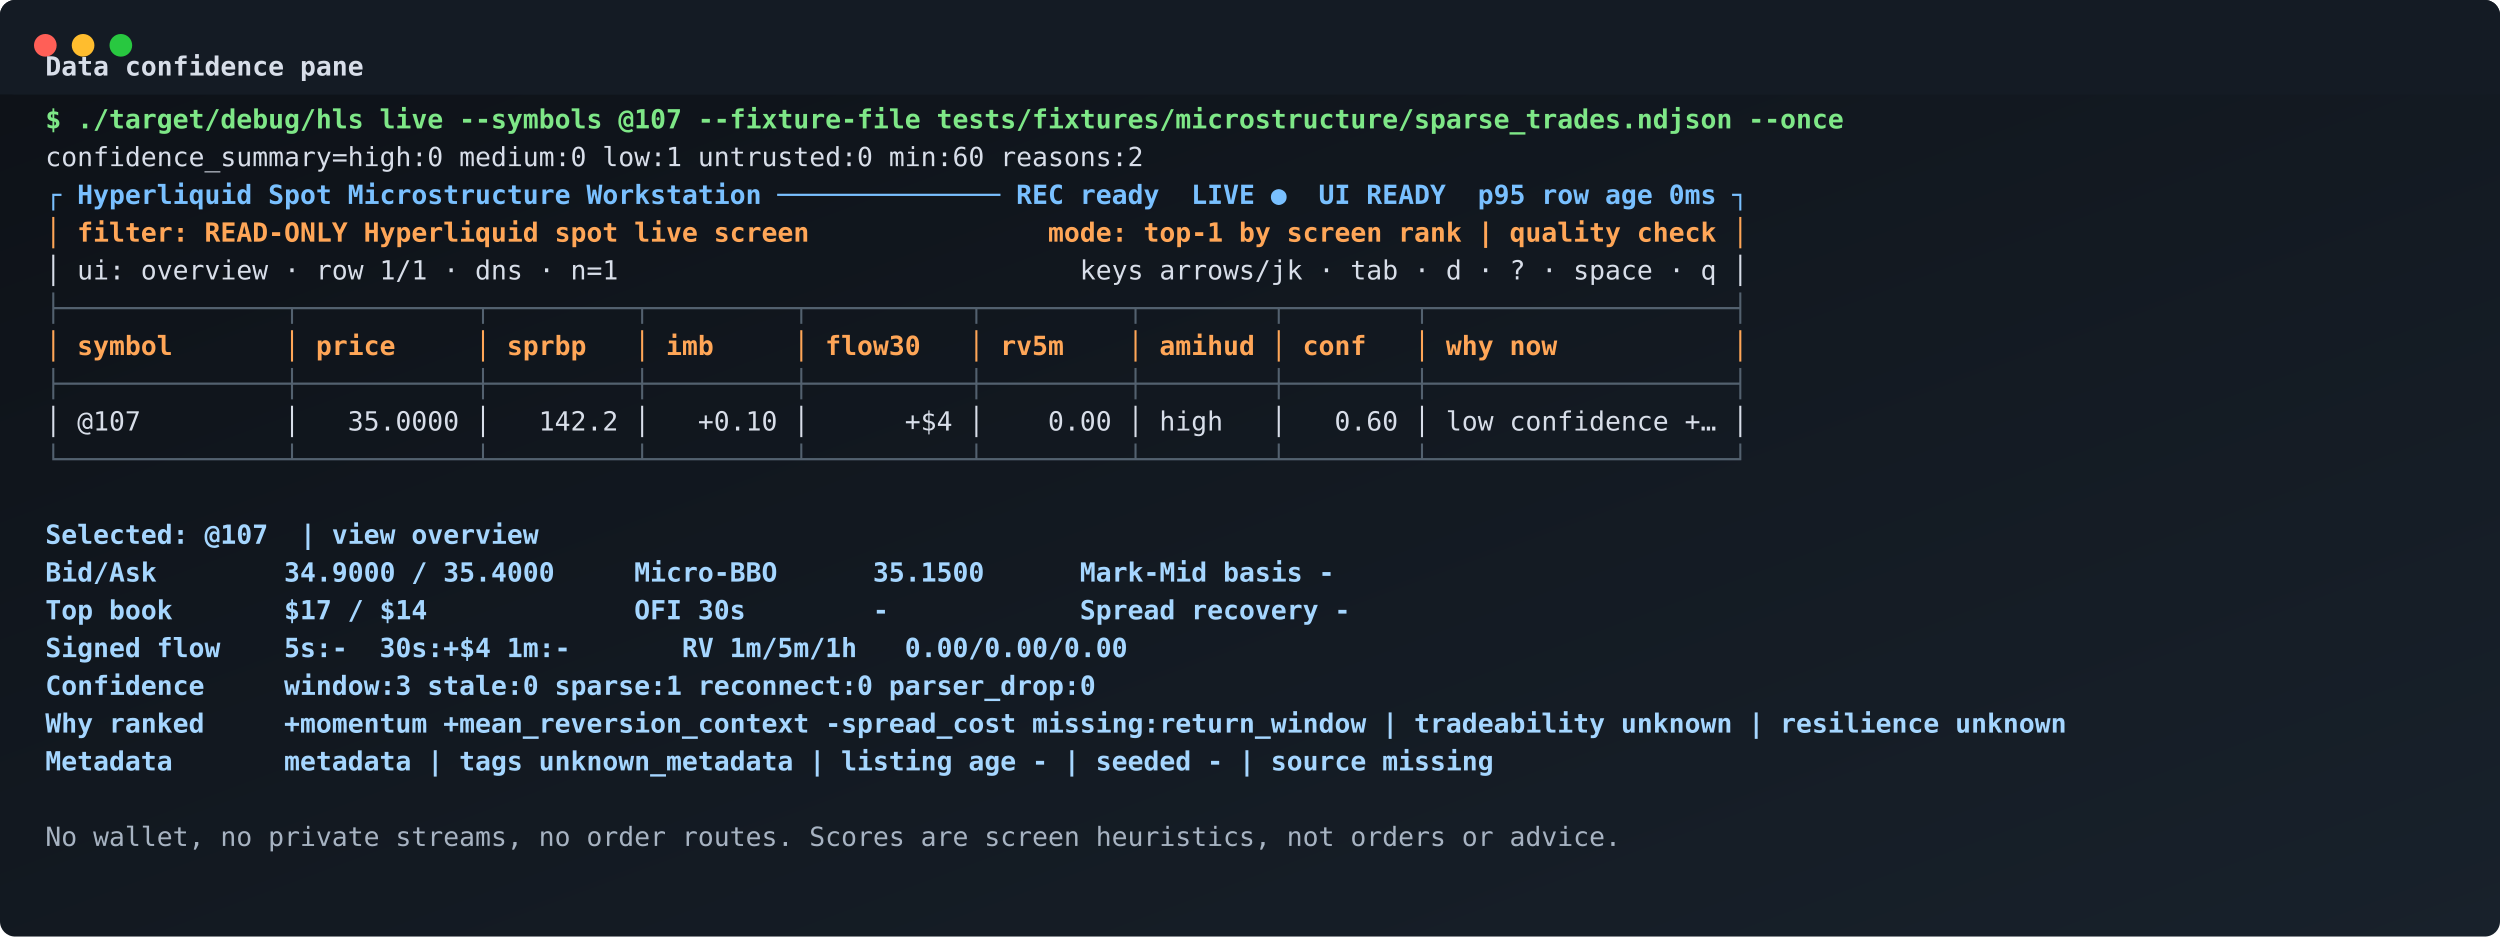
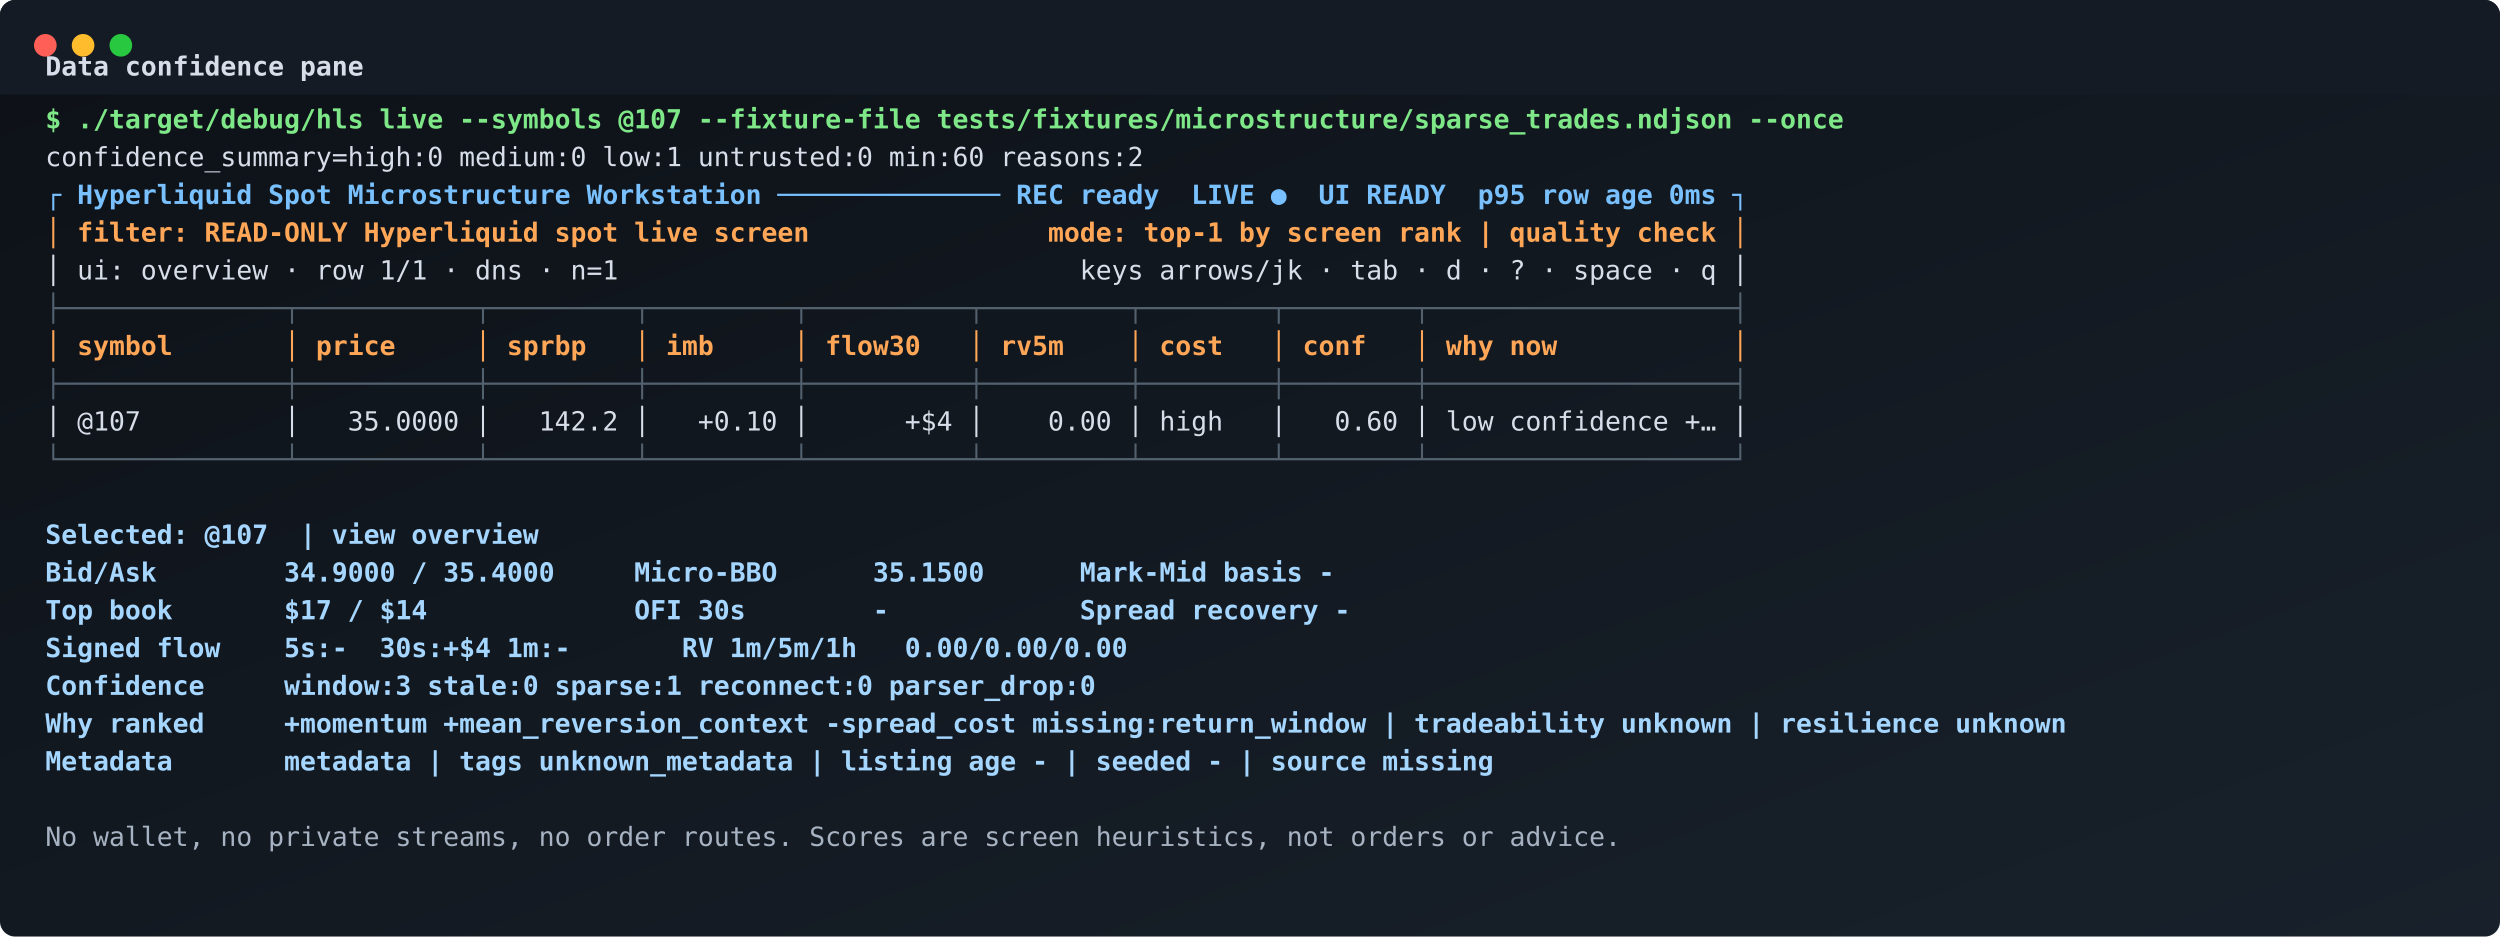
<svg xmlns="http://www.w3.org/2000/svg" role="img" xml:space="preserve" aria-label="Data confidence pane terminal screenshot" viewBox="0 0 1324 496" width="1324" height="496">
  <defs>
    <linearGradient id="bg" x1="0" x2="1" y1="0" y2="1">
      <stop offset="0" stop-color="#0d1117" />
      <stop offset="1" stop-color="#18212b" />
    </linearGradient>
  </defs>
  <rect width="1324" height="496" rx="8" fill="url(#bg)" />
  <rect x="0" y="0" width="1324" height="50" rx="8" fill="#141b24" />
  <rect x="0" y="42" width="1324" height="8" fill="#141b24" />
  <circle cx="24" cy="24" r="6" fill="#ff5f57" />
  <circle cx="44" cy="24" r="6" fill="#ffbd2e" />
  <circle cx="64" cy="24" r="6" fill="#28c840" />
  <text x="24" y="40" fill="#d8dee9" font-family="ui-monospace, SFMono-Regular, Menlo, Consolas, monospace" font-size="14" font-weight="700">Data confidence pane</text>
  <text x="24" y="68" fill="#7ee787" font-family="ui-monospace, SFMono-Regular, Menlo, Consolas, monospace" font-size="14" font-weight="700">$ ./target/debug/hls live --symbols @107 --fixture-file tests/fixtures/microstructure/sparse_trades.ndjson --once</text>
  <text x="24" y="88" fill="#d8dee9" font-family="ui-monospace, SFMono-Regular, Menlo, Consolas, monospace" font-size="14" font-weight="400">confidence_summary=high:0 medium:0 low:1 untrusted:0 min:60 reasons:2</text>
  <text x="24" y="108" fill="#79c0ff" font-family="ui-monospace, SFMono-Regular, Menlo, Consolas, monospace" font-size="14" font-weight="700">┌ Hyperliquid Spot Microstructure Workstation ────────────── REC ready  LIVE ●  UI READY  p95 row age 0ms ┐</text>
  <text x="24" y="128" fill="#ffa657" font-family="ui-monospace, SFMono-Regular, Menlo, Consolas, monospace" font-size="14" font-weight="700">│ filter: READ-ONLY Hyperliquid spot live screen               mode: top-1 by screen rank | quality check │</text>
  <text x="24" y="148" fill="#d8dee9" font-family="ui-monospace, SFMono-Regular, Menlo, Consolas, monospace" font-size="14" font-weight="400">│ ui: overview · row 1/1 · dns · n=1                             keys arrows/jk · tab · d · ? · space · q │</text>
  <text x="24" y="168" fill="#53616f" font-family="ui-monospace, SFMono-Regular, Menlo, Consolas, monospace" font-size="14" font-weight="400">├──────────────┬───────────┬─────────┬─────────┬──────────┬─────────┬────────┬────────┬───────────────────┤</text>
-   <text x="24" y="188" fill="#ffa657" font-family="ui-monospace, SFMono-Regular, Menlo, Consolas, monospace" font-size="14" font-weight="700">│ symbol       │ price     │ sprbp   │ imb     │ flow30   │ rv5m    │ amihud │ conf   │ why now           │</text>
+   <text x="24" y="188" fill="#ffa657" font-family="ui-monospace, SFMono-Regular, Menlo, Consolas, monospace" font-size="14" font-weight="700">│ symbol       │ price     │ sprbp   │ imb     │ flow30   │ rv5m    │ cost   │ conf   │ why now           │</text>
  <text x="24" y="208" fill="#53616f" font-family="ui-monospace, SFMono-Regular, Menlo, Consolas, monospace" font-size="14" font-weight="400">├──────────────┼───────────┼─────────┼─────────┼──────────┼─────────┼────────┼────────┼───────────────────┤</text>
  <text x="24" y="228" fill="#d8dee9" font-family="ui-monospace, SFMono-Regular, Menlo, Consolas, monospace" font-size="14" font-weight="400">│ @107         │   35.0000 │   142.2 │   +0.10 │      +$4 │    0.00 │ high   │   0.60 │ low confidence +… │</text>
  <text x="24" y="248" fill="#53616f" font-family="ui-monospace, SFMono-Regular, Menlo, Consolas, monospace" font-size="14" font-weight="400">└──────────────┴───────────┴─────────┴─────────┴──────────┴─────────┴────────┴────────┴───────────────────┘</text>
  <text x="24" y="268" fill="#d8dee9" font-family="ui-monospace, SFMono-Regular, Menlo, Consolas, monospace" font-size="14" font-weight="400" />
  <text x="24" y="288" fill="#a5d6ff" font-family="ui-monospace, SFMono-Regular, Menlo, Consolas, monospace" font-size="14" font-weight="600">Selected: @107  | view overview</text>
  <text x="24" y="308" fill="#a5d6ff" font-family="ui-monospace, SFMono-Regular, Menlo, Consolas, monospace" font-size="14" font-weight="600">Bid/Ask        34.9000 / 35.4000     Micro-BBO      35.1500      Mark-Mid basis -</text>
  <text x="24" y="328" fill="#a5d6ff" font-family="ui-monospace, SFMono-Regular, Menlo, Consolas, monospace" font-size="14" font-weight="600">Top book       $17 / $14             OFI 30s        -            Spread recovery -</text>
  <text x="24" y="348" fill="#a5d6ff" font-family="ui-monospace, SFMono-Regular, Menlo, Consolas, monospace" font-size="14" font-weight="600">Signed flow    5s:-  30s:+$4 1m:-       RV 1m/5m/1h   0.00/0.00/0.00</text>
  <text x="24" y="368" fill="#a5d6ff" font-family="ui-monospace, SFMono-Regular, Menlo, Consolas, monospace" font-size="14" font-weight="600">Confidence     window:3 stale:0 sparse:1 reconnect:0 parser_drop:0</text>
  <text x="24" y="388" fill="#a5d6ff" font-family="ui-monospace, SFMono-Regular, Menlo, Consolas, monospace" font-size="14" font-weight="600">Why ranked     +momentum +mean_reversion_context -spread_cost missing:return_window | tradeability unknown | resilience unknown</text>
  <text x="24" y="408" fill="#a5d6ff" font-family="ui-monospace, SFMono-Regular, Menlo, Consolas, monospace" font-size="14" font-weight="600">Metadata       metadata | tags unknown_metadata | listing age - | seeded - | source missing</text>
  <text x="24" y="428" fill="#d8dee9" font-family="ui-monospace, SFMono-Regular, Menlo, Consolas, monospace" font-size="14" font-weight="400" />
  <text x="24" y="448" fill="#a7b3c2" font-family="ui-monospace, SFMono-Regular, Menlo, Consolas, monospace" font-size="14" font-weight="400">No wallet, no private streams, no order routes. Scores are screen heuristics, not orders or advice.</text>
</svg>
